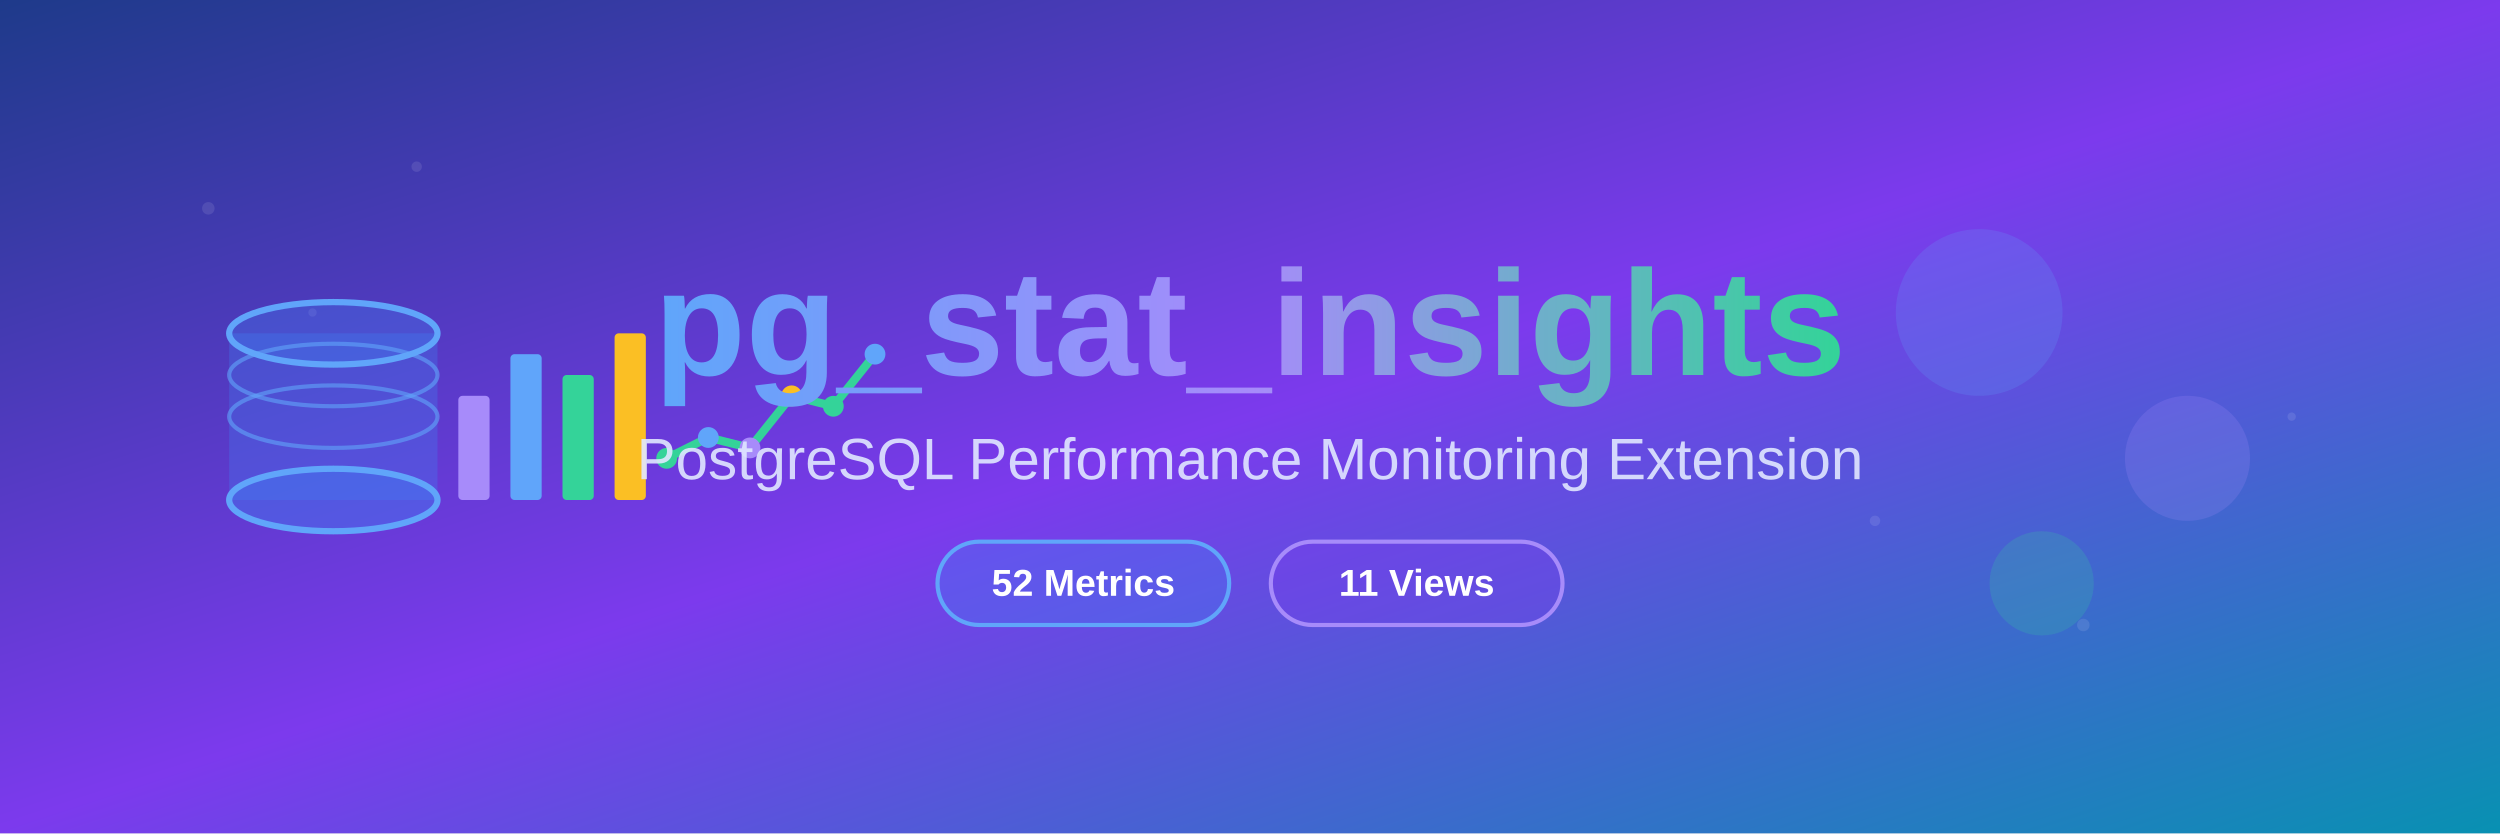
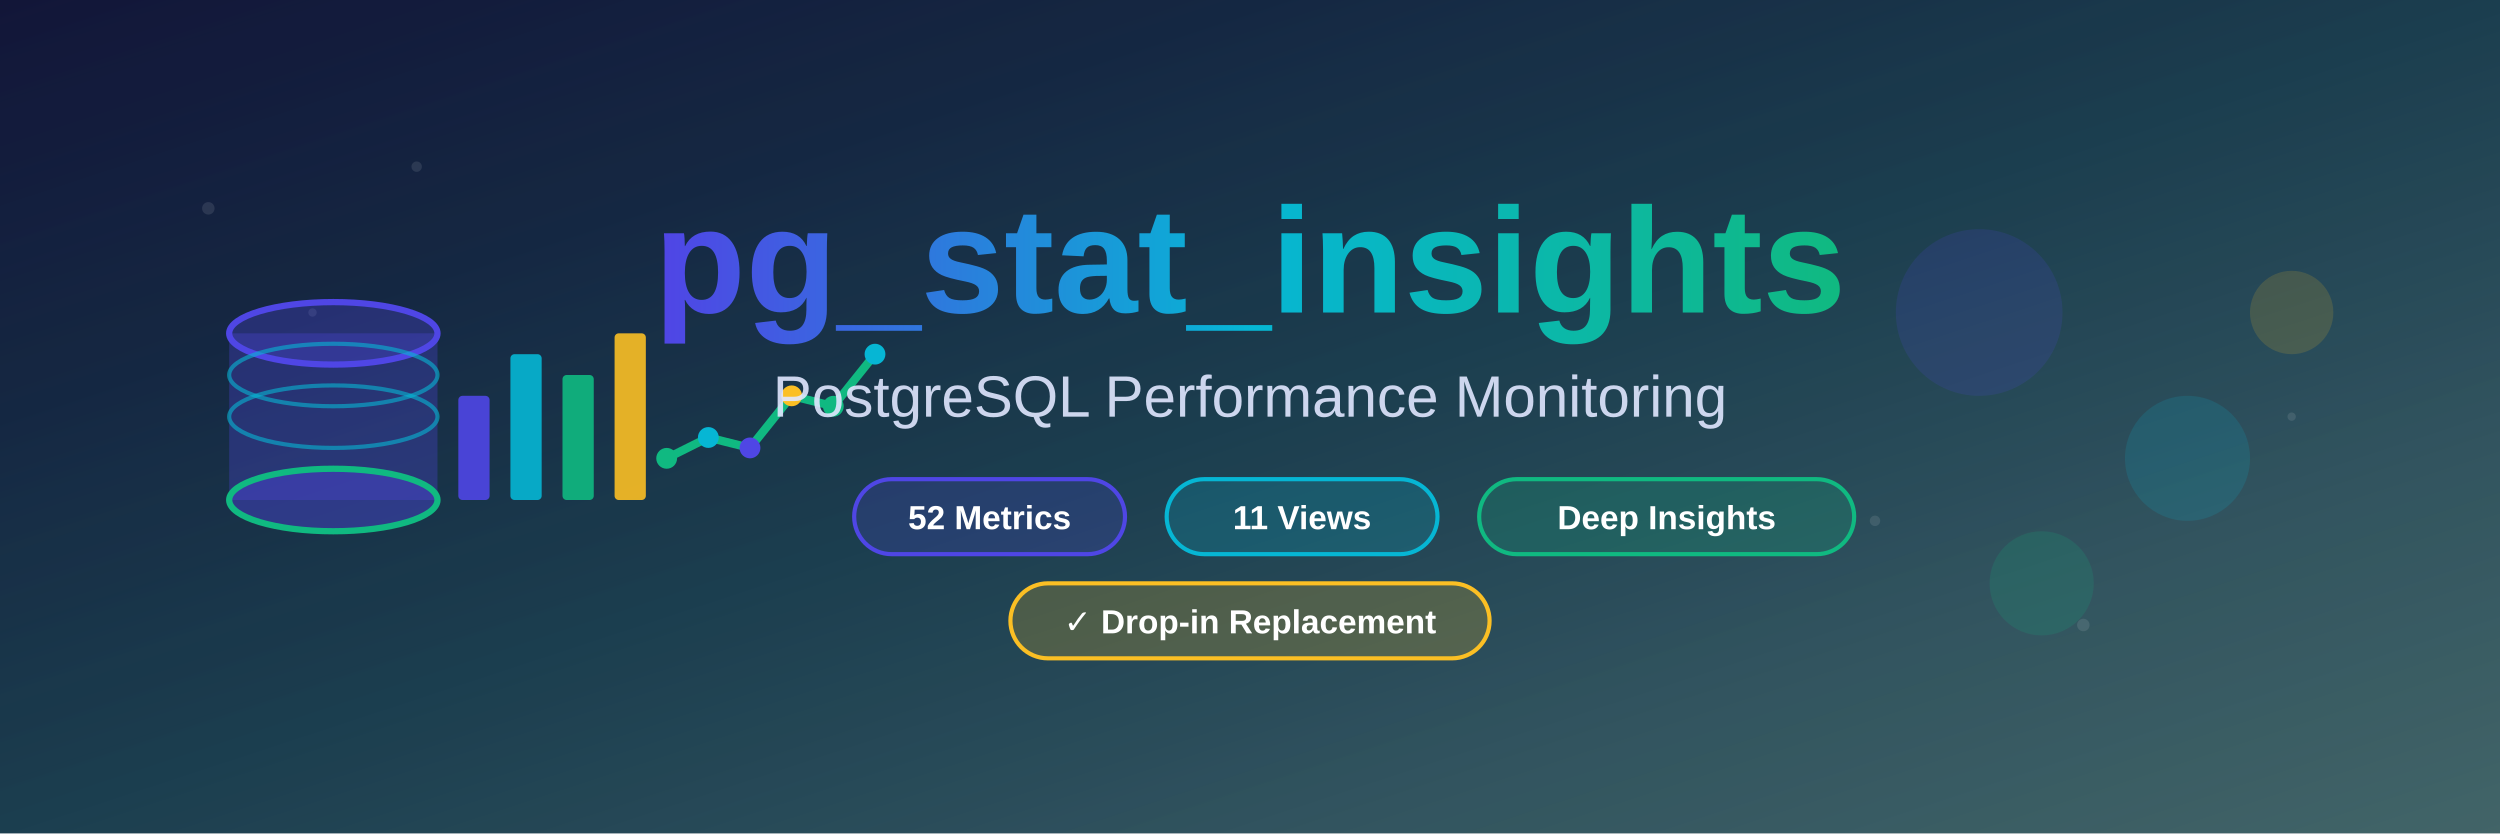
<svg xmlns="http://www.w3.org/2000/svg" width="1200" height="400" viewBox="0 0 1200 400">
  <defs>
    <linearGradient id="bgGradient" x1="0%" y1="0%" x2="100%" y2="100%">
-       <stop offset="0%" style="stop-color:#1e3a8a;stop-opacity:1" />
-       <stop offset="50%" style="stop-color:#7c3aed;stop-opacity:1" />
-       <stop offset="100%" style="stop-color:#0891b2;stop-opacity:1" />
+       <stop offset="0%" style="stop-color:#070d1a;stop-opacity:1" />
+       <stop offset="25%" style="stop-color:#111827;stop-opacity:1" />
+       <stop offset="50%" style="stop-color:#1f2937;stop-opacity:1" />
+       <stop offset="75%" style="stop-color:#374151;stop-opacity:1" />
+       <stop offset="100%" style="stop-color:#4b5563;stop-opacity:1" />
+     </linearGradient>
+     <linearGradient id="overlayGradient" x1="0%" y1="0%" x2="100%" y2="100%">
+       <stop offset="0%" style="stop-color:#4f46e5;stop-opacity:0.15" />
+       <stop offset="50%" style="stop-color:#06b6d4;stop-opacity:0.15" />
+       <stop offset="100%" style="stop-color:#10b981;stop-opacity:0.15" />
    </linearGradient>
    <linearGradient id="textGradient" x1="0%" y1="0%" x2="100%" y2="0%">
-       <stop offset="0%" style="stop-color:#60a5fa;stop-opacity:1" />
-       <stop offset="50%" style="stop-color:#a78bfa;stop-opacity:1" />
-       <stop offset="100%" style="stop-color:#34d399;stop-opacity:1" />
+       <stop offset="0%" style="stop-color:#4f46e5;stop-opacity:1" />
+       <stop offset="50%" style="stop-color:#06b6d4;stop-opacity:1" />
+       <stop offset="100%" style="stop-color:#10b981;stop-opacity:1" />
    </linearGradient>
  </defs>
  <rect width="1200" height="400" fill="url(#bgGradient)" />
+   <rect width="1200" height="400" fill="url(#overlayGradient)" />
  <g opacity="0.1">
    <circle cx="100" cy="100" r="3" fill="#fff" />
    <circle cx="150" cy="150" r="2" fill="#fff" />
    <circle cx="200" cy="80" r="2.5" fill="#fff" />
    <circle cx="1000" cy="300" r="3" fill="#fff" />
    <circle cx="1100" cy="200" r="2" fill="#fff" />
    <circle cx="900" cy="250" r="2.5" fill="#fff" />
  </g>
  <g transform="translate(100, 120)">
-     <ellipse cx="60" cy="40" rx="50" ry="15" fill="#3b82f6" opacity="0.3" />
-     <rect x="10" y="40" width="100" height="80" fill="#3b82f6" opacity="0.3" />
-     <ellipse cx="60" cy="120" rx="50" ry="15" fill="#3b82f6" opacity="0.4" />
-     <ellipse cx="60" cy="40" rx="50" ry="15" fill="none" stroke="#60a5fa" stroke-width="3" />
-     <ellipse cx="60" cy="60" rx="50" ry="15" fill="none" stroke="#60a5fa" stroke-width="2" opacity="0.6" />
-     <ellipse cx="60" cy="80" rx="50" ry="15" fill="none" stroke="#60a5fa" stroke-width="2" opacity="0.6" />
-     <ellipse cx="60" cy="120" rx="50" ry="15" fill="none" stroke="#60a5fa" stroke-width="3" />
+     <ellipse cx="60" cy="40" rx="50" ry="15" fill="#4f46e5" opacity="0.3" />
+     <rect x="10" y="40" width="100" height="80" fill="#4f46e5" opacity="0.3" />
+     <ellipse cx="60" cy="120" rx="50" ry="15" fill="#4f46e5" opacity="0.4" />
+     <ellipse cx="60" cy="40" rx="50" ry="15" fill="none" stroke="#4f46e5" stroke-width="3" />
+     <ellipse cx="60" cy="60" rx="50" ry="15" fill="none" stroke="#06b6d4" stroke-width="2" opacity="0.6" />
+     <ellipse cx="60" cy="80" rx="50" ry="15" fill="none" stroke="#06b6d4" stroke-width="2" opacity="0.6" />
+     <ellipse cx="60" cy="120" rx="50" ry="15" fill="none" stroke="#10b981" stroke-width="3" />
  </g>
  <g transform="translate(220, 150)">
-     <rect x="0" y="40" width="15" height="50" fill="#a78bfa" rx="2" />
-     <rect x="25" y="20" width="15" height="70" fill="#60a5fa" rx="2" />
-     <rect x="50" y="30" width="15" height="60" fill="#34d399" rx="2" />
-     <rect x="75" y="10" width="15" height="80" fill="#fbbf24" rx="2" />
+     <rect x="0" y="40" width="15" height="50" fill="#4f46e5" rx="2" opacity="0.9" />
+     <rect x="25" y="20" width="15" height="70" fill="#06b6d4" rx="2" opacity="0.9" />
+     <rect x="50" y="30" width="15" height="60" fill="#10b981" rx="2" opacity="0.9" />
+     <rect x="75" y="10" width="15" height="80" fill="#fbbf24" rx="2" opacity="0.9" />
  </g>
  <g transform="translate(320, 160)">
-     <path d="M 0 60 L 20 50 L 40 55 L 60 30 L 80 35 L 100 10" fill="none" stroke="#34d399" stroke-width="4" stroke-linecap="round" stroke-linejoin="round" />
-     <circle cx="0" cy="60" r="5" fill="#34d399" />
-     <circle cx="20" cy="50" r="5" fill="#60a5fa" />
-     <circle cx="40" cy="55" r="5" fill="#a78bfa" />
+     <path d="M 0 60 L 20 50 L 40 55 L 60 30 L 80 35 L 100 10" fill="none" stroke="#10b981" stroke-width="4" stroke-linecap="round" stroke-linejoin="round" />
+     <circle cx="0" cy="60" r="5" fill="#10b981" />
+     <circle cx="20" cy="50" r="5" fill="#06b6d4" />
+     <circle cx="40" cy="55" r="5" fill="#4f46e5" />
    <circle cx="60" cy="30" r="5" fill="#fbbf24" />
-     <circle cx="80" cy="35" r="5" fill="#34d399" />
-     <circle cx="100" cy="10" r="5" fill="#60a5fa" />
+     <circle cx="80" cy="35" r="5" fill="#10b981" />
+     <circle cx="100" cy="10" r="5" fill="#06b6d4" />
  </g>
-   <text x="600" y="180" font-family="Arial, sans-serif" font-size="72" font-weight="bold" fill="url(#textGradient)" text-anchor="middle">
+   <text x="600" y="150" font-family="Arial, sans-serif" font-size="72" font-weight="bold" fill="url(#textGradient)" text-anchor="middle">
    pg_stat_insights
  </text>
-   <text x="600" y="230" font-family="Arial, sans-serif" font-size="28" fill="#e0e7ff" text-anchor="middle" opacity="0.9">
-     PostgreSQL Performance Monitoring Extension
+   <text x="600" y="200" font-family="Arial, sans-serif" font-size="28" fill="#e0e7ff" text-anchor="middle" opacity="0.9">
+     PostgreSQL Performance Monitoring
  </text>
-   <g transform="translate(450, 260)">
-     <rect x="0" y="0" width="140" height="40" rx="20" fill="#3b82f6" opacity="0.3" />
-     <rect x="0" y="0" width="140" height="40" rx="20" fill="none" stroke="#60a5fa" stroke-width="2" />
-     <text x="70" y="26" font-family="Arial, sans-serif" font-size="18" font-weight="bold" fill="#fff" text-anchor="middle">52 Metrics</text>
+   <g transform="translate(410, 230)">
+     <rect x="0" y="0" width="130" height="36" rx="18" fill="#4f46e5" opacity="0.2" />
+     <rect x="0" y="0" width="130" height="36" rx="18" fill="none" stroke="#4f46e5" stroke-width="2" />
+     <text x="65" y="24" font-family="Arial, sans-serif" font-size="16" font-weight="600" fill="#fff" text-anchor="middle">52 Metrics</text>
  </g>
-   <g transform="translate(610, 260)">
-     <rect x="0" y="0" width="140" height="40" rx="20" fill="#7c3aed" opacity="0.3" />
-     <rect x="0" y="0" width="140" height="40" rx="20" fill="none" stroke="#a78bfa" stroke-width="2" />
-     <text x="70" y="26" font-family="Arial, sans-serif" font-size="18" font-weight="bold" fill="#fff" text-anchor="middle">11 Views</text>
+   <g transform="translate(560, 230)">
+     <rect x="0" y="0" width="130" height="36" rx="18" fill="#06b6d4" opacity="0.2" />
+     <rect x="0" y="0" width="130" height="36" rx="18" fill="none" stroke="#06b6d4" stroke-width="2" />
+     <text x="65" y="24" font-family="Arial, sans-serif" font-size="16" font-weight="600" fill="#fff" text-anchor="middle">11 Views</text>
  </g>
-   <circle cx="950" cy="150" r="40" fill="#60a5fa" opacity="0.2" />
-   <circle cx="1050" cy="220" r="30" fill="#a78bfa" opacity="0.2" />
-   <circle cx="980" cy="280" r="25" fill="#34d399" opacity="0.2" />
+   <g transform="translate(710, 230)">
+     <rect x="0" y="0" width="180" height="36" rx="18" fill="#10b981" opacity="0.2" />
+     <rect x="0" y="0" width="180" height="36" rx="18" fill="none" stroke="#10b981" stroke-width="2" />
+     <text x="90" y="24" font-family="Arial, sans-serif" font-size="16" font-weight="600" fill="#fff" text-anchor="middle">Deep Insights</text>
+   </g>
+   <g transform="translate(485, 280)">
+     <rect x="0" y="0" width="230" height="36" rx="18" fill="#fbbf24" opacity="0.2" />
+     <rect x="0" y="0" width="230" height="36" rx="18" fill="none" stroke="#fbbf24" stroke-width="2" />
+     <text x="115" y="24" font-family="Arial, sans-serif" font-size="16" font-weight="600" fill="#fff" text-anchor="middle">✓ Drop-in Replacement</text>
+   </g>
+   <circle cx="950" cy="150" r="40" fill="#4f46e5" opacity="0.15" />
+   <circle cx="1050" cy="220" r="30" fill="#06b6d4" opacity="0.15" />
+   <circle cx="980" cy="280" r="25" fill="#10b981" opacity="0.15" />
+   <circle cx="1100" cy="150" r="20" fill="#fbbf24" opacity="0.15" />
</svg>
